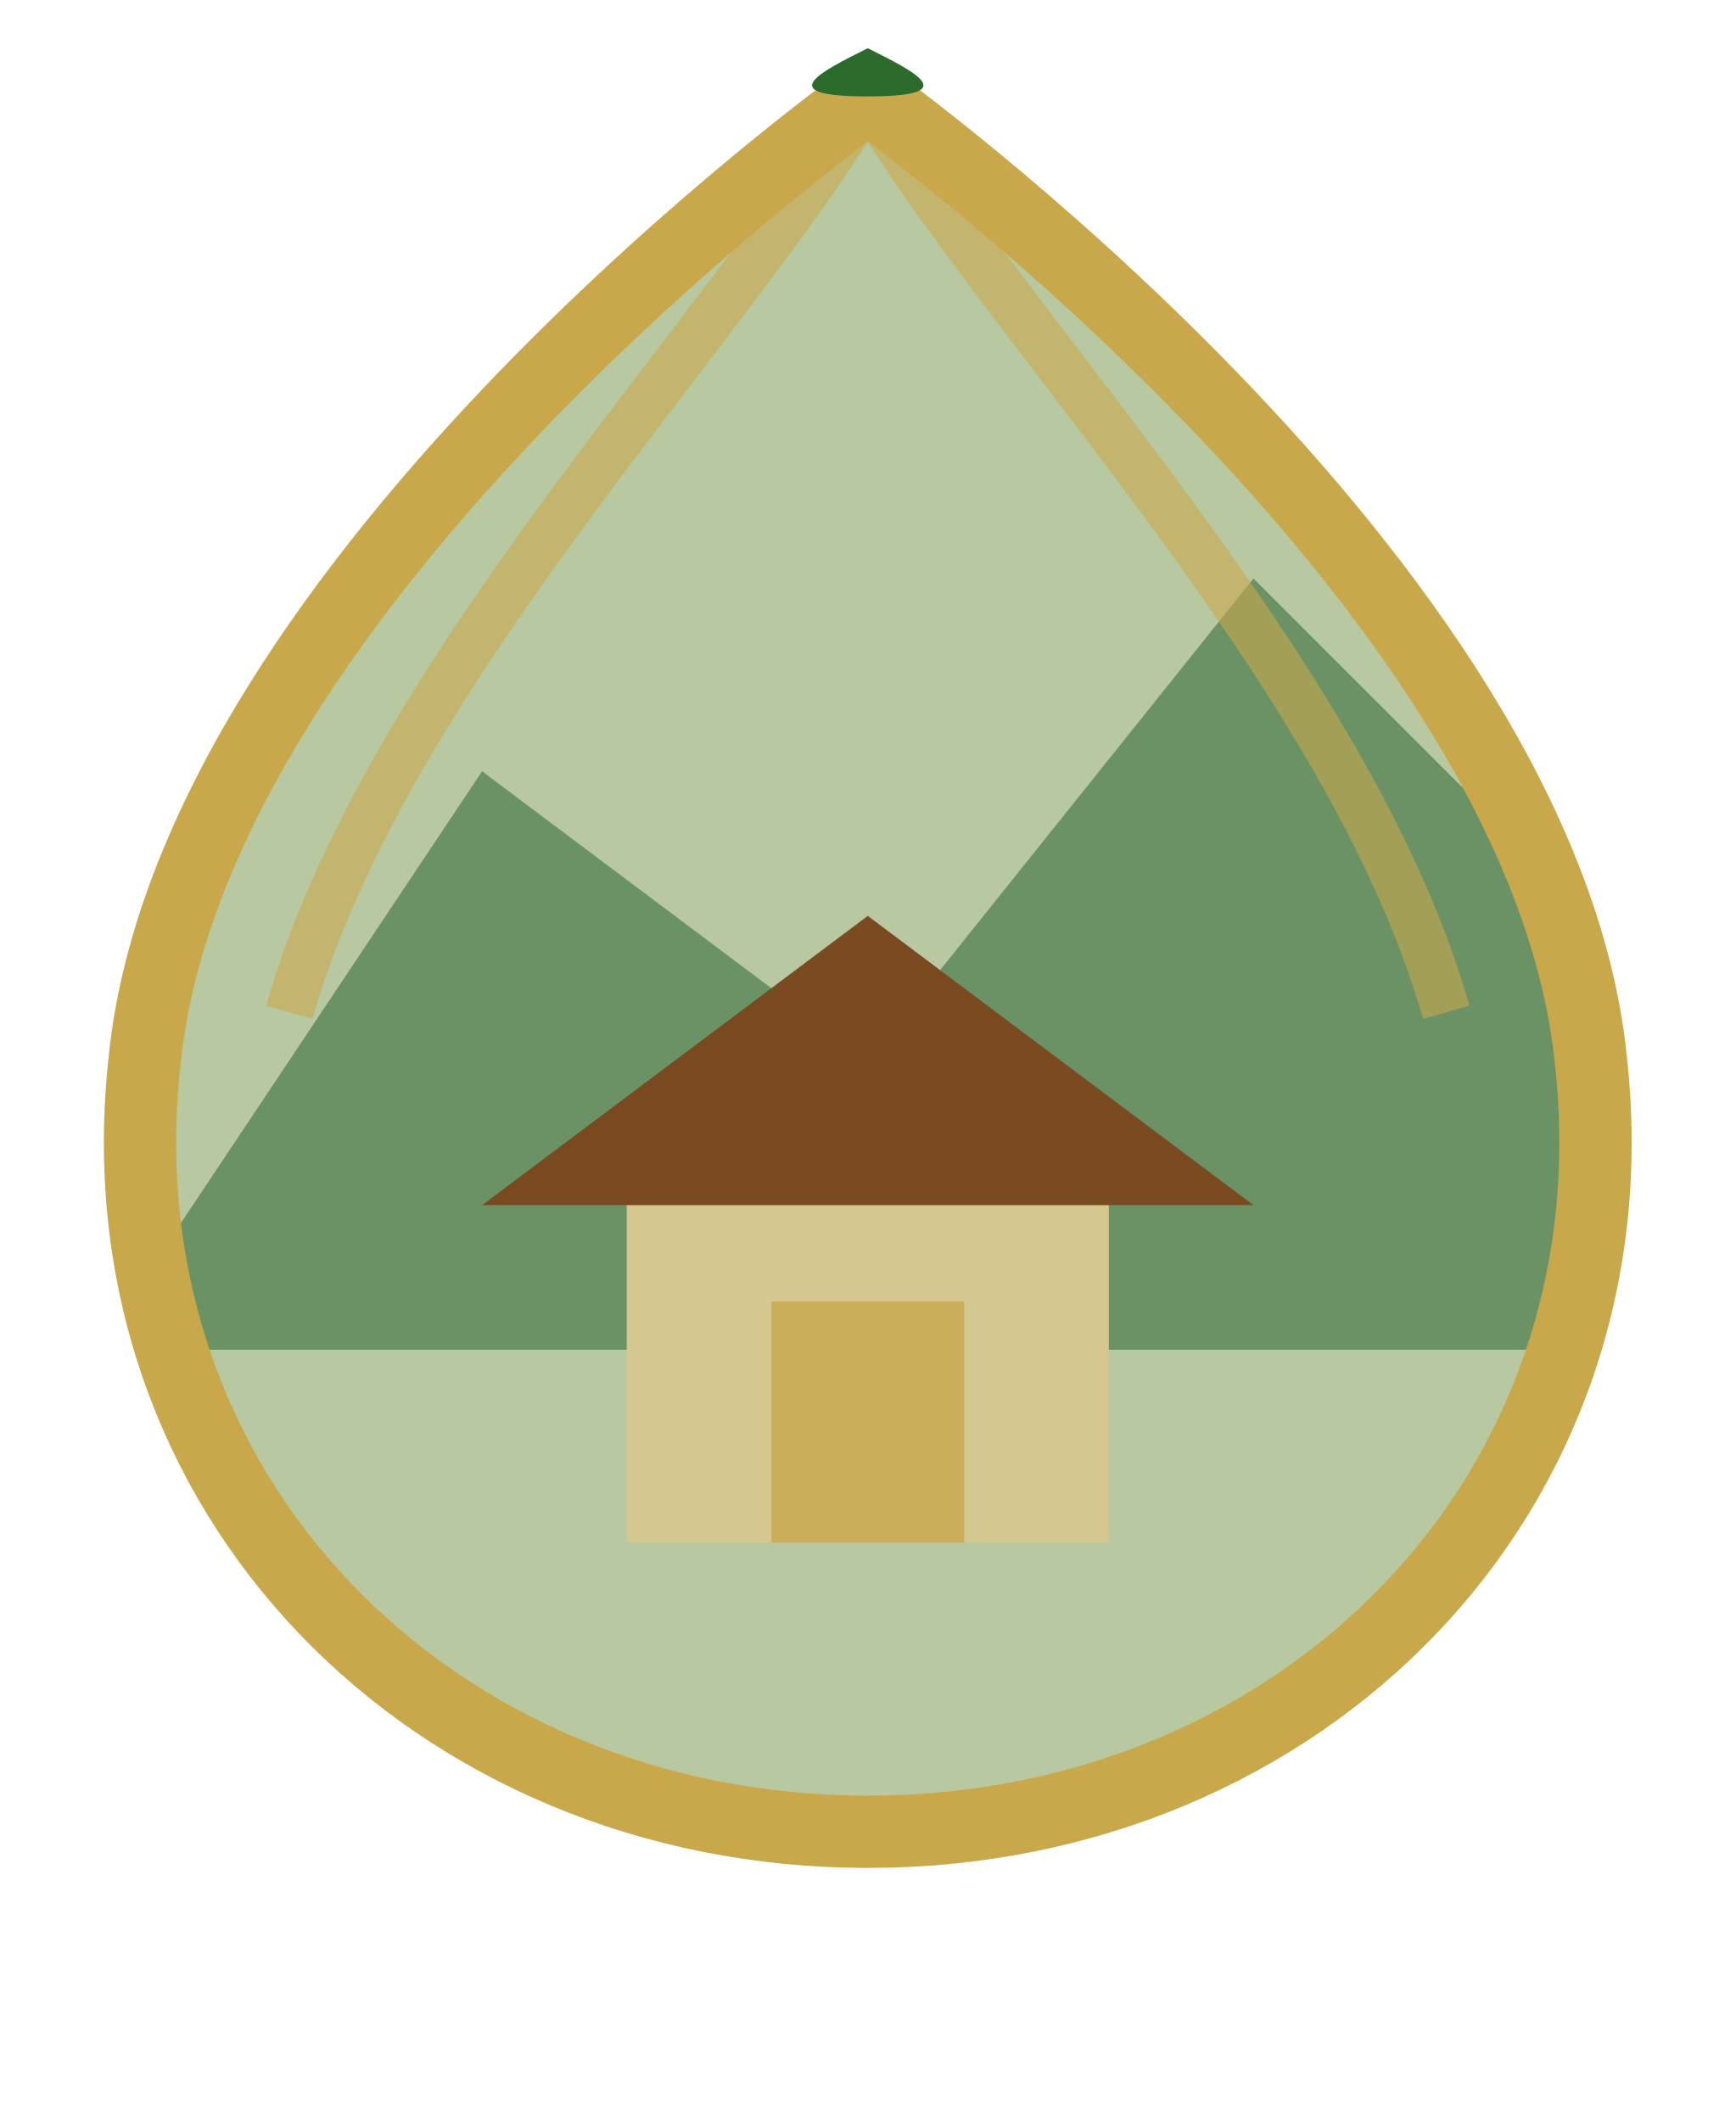
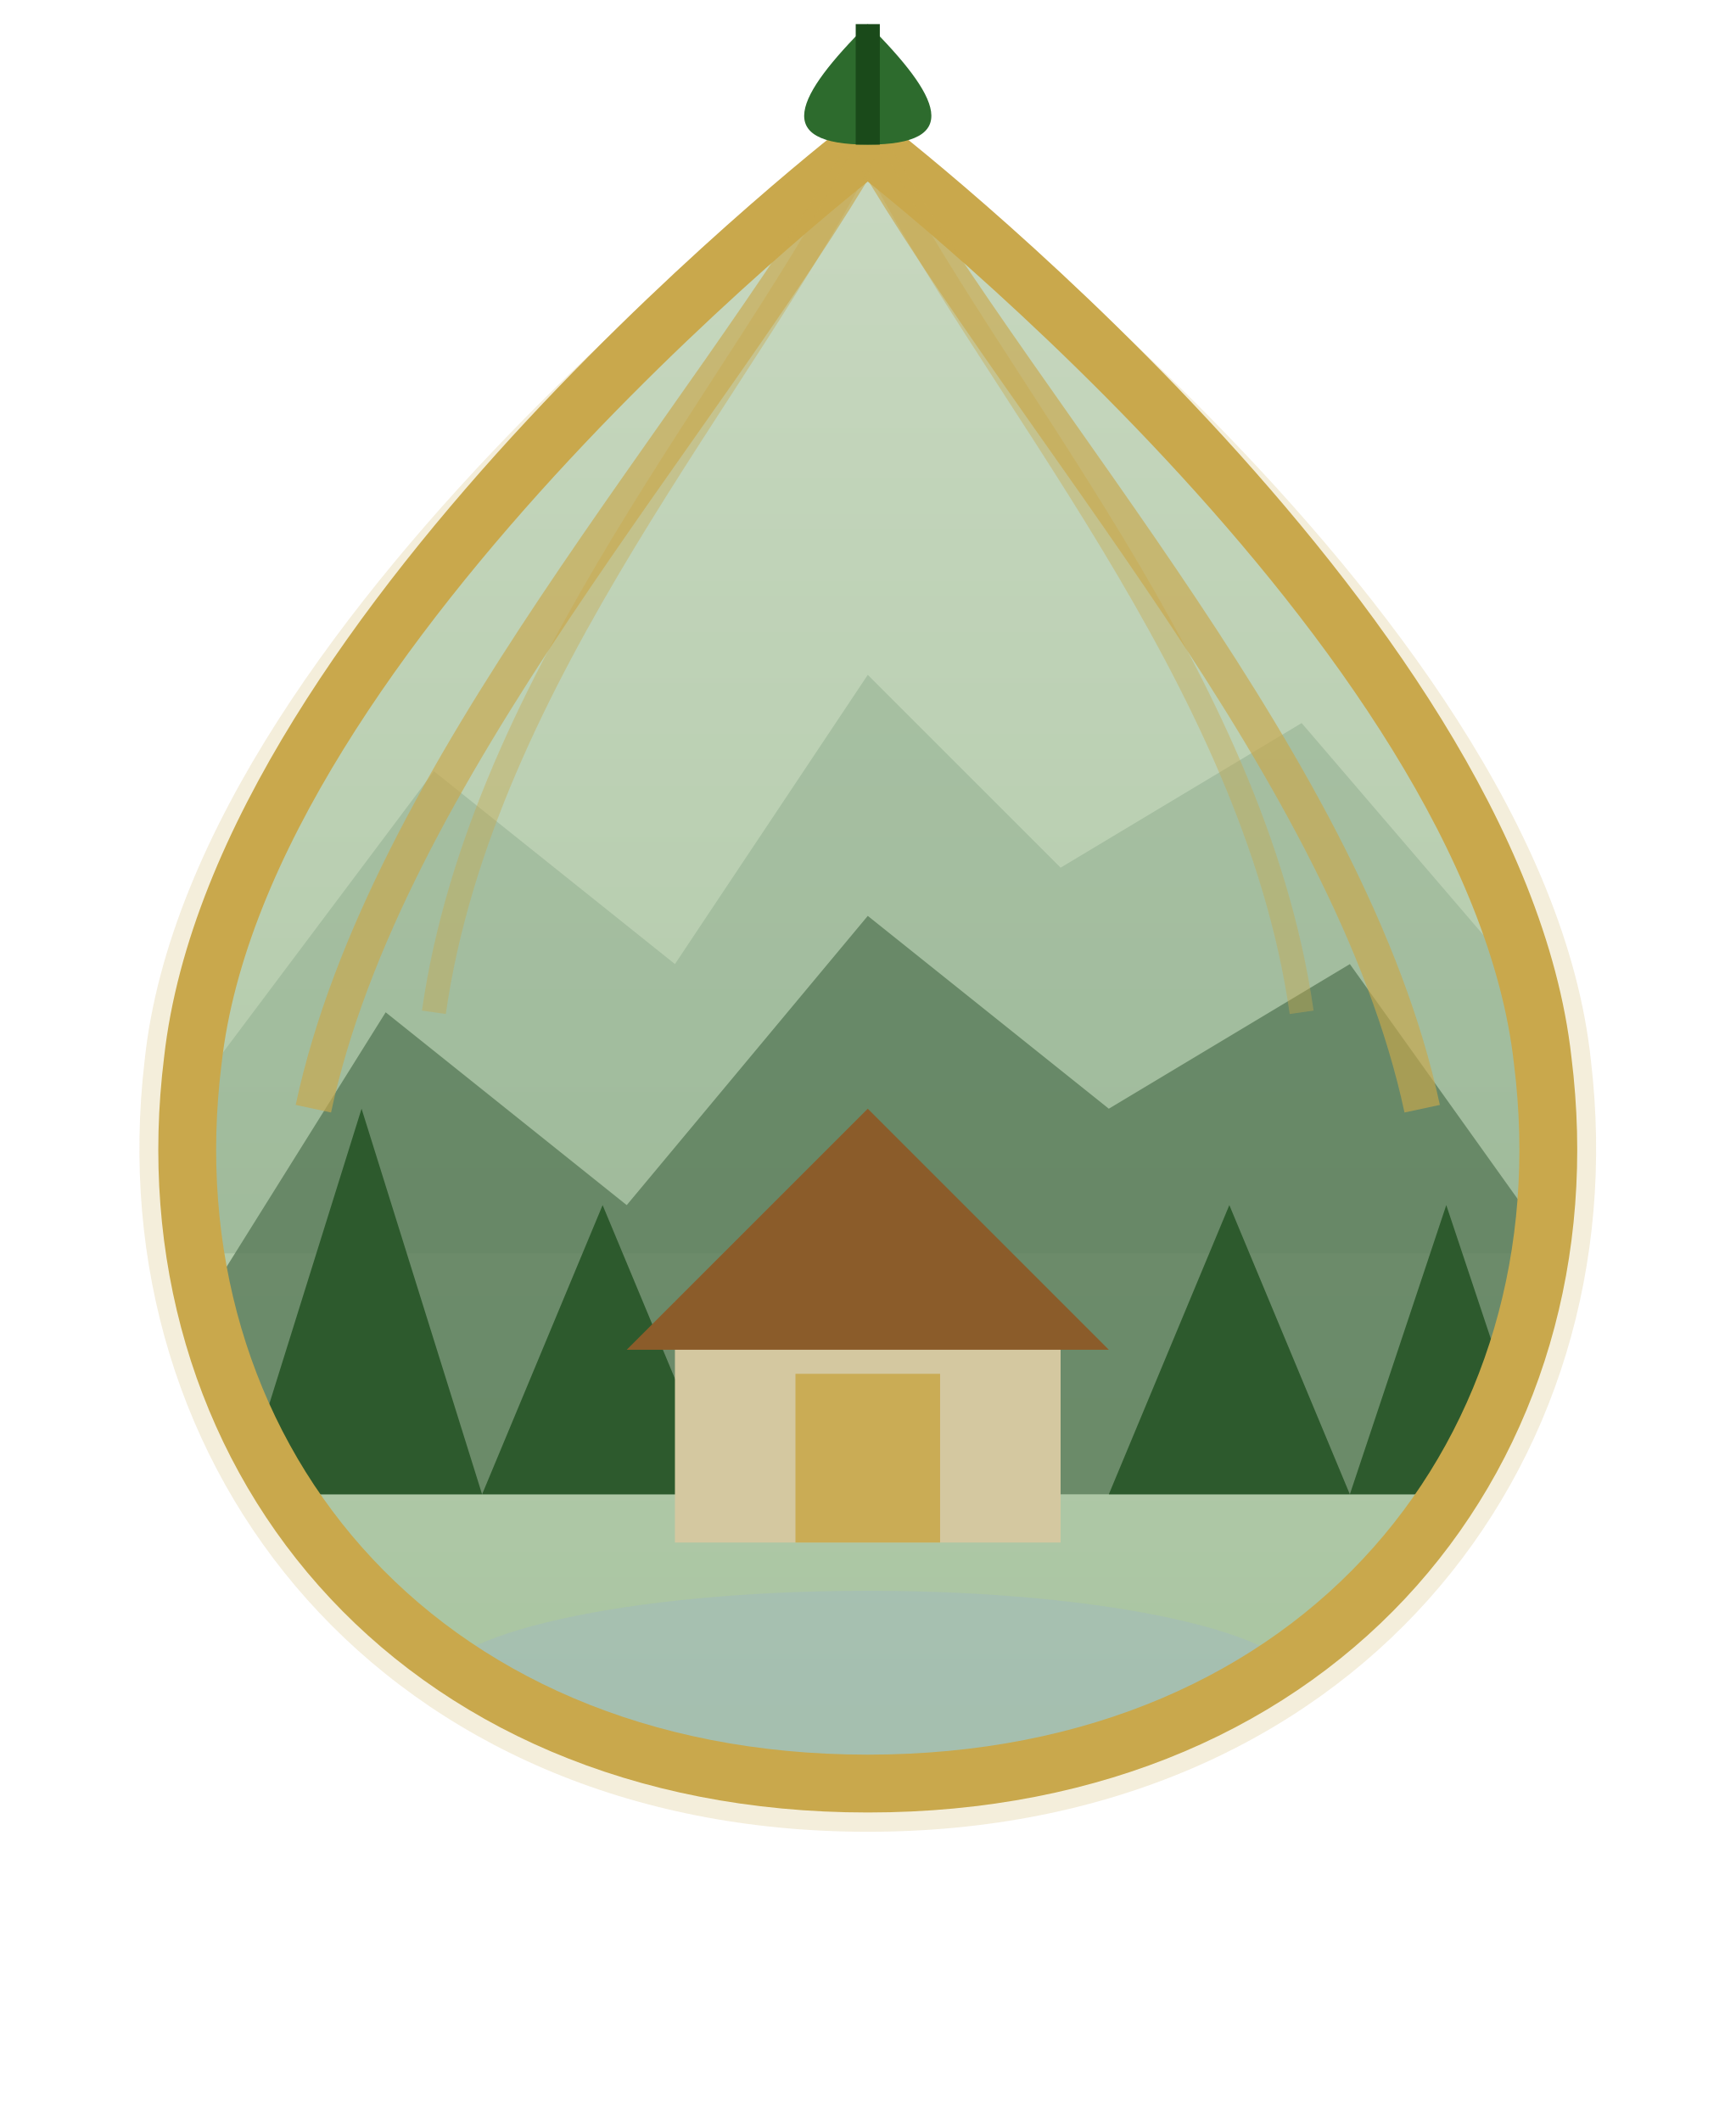
<svg xmlns="http://www.w3.org/2000/svg" viewBox="0 0 36 44" fill="none">
  <defs>
+     <linearGradient id="fsky" x1="0" y1="0" x2="0" y2="1">
+       <stop offset="0%" stop-color="#C8D8C0" />
+       <stop offset="100%" stop-color="#A8C4A0" />
+     </linearGradient>
    <clipPath id="fc">
-       <path d="M18,2 C18,2 32,12 33,22 C34,31 27,38 18,38 C9,38 2,31 3,22 C4,12 18,2 18,2Z" />
+       <path d="M18,3 C18,3 31,13 32,22 C33,30 27.5,37 18,37 C8.5,37 3,30 4,22 C5,13 18,3 18,3Z" />
    </clipPath>
  </defs>
-   <path d="M18,2 C18,2 32,12 33,22 C34,31 27,38 18,38 C9,38 2,31 3,22 C4,12 18,2 18,2Z" fill="#C8D8B8" />
+   <path d="M18,2.5 C18,2.5 32,12.5 33,22 C34,30.5 28,38 18,38 C8,38 2,30.5 3,22 C4,12.5 18,2.5 18,2.5Z" fill="#C9A84C" opacity="0.2" />
+   <path d="M18,3 C18,3 31,13 32,22 C33,30 27.5,37 18,37 C8.5,37 3,30 4,22 C5,13 18,3 18,3Z" fill="#D4C8A0" />
  <g clip-path="url(#fc)">
-     <rect x="2" y="2" width="32" height="36" fill="#B8C8A0" />
-     <polygon points="2,28 10,16 18,22 26,12 34,20 34,28" fill="#4A7A4A" opacity="0.7" />
-     <rect x="13" y="24" width="10" height="8" fill="#D4C890" />
-     <polygon points="10,25 18,19 26,25" fill="#7A4A20" />
-     <rect x="16" y="27" width="4" height="5" fill="#C9A84C" opacity="0.8" />
+     <rect x="3" y="3" width="30" height="34" fill="url(#fsky)" />
+     <polygon points="3,24 9,16 14,20 18,14 22,18 27,15 33,22 33,26 3,26" fill="#8AA88A" opacity="0.45" />
+     <polygon points="3,29 8,21 13,25 18,19 23,23 28,20 33,27 33,31 3,31" fill="#5A7C5A" opacity="0.8" />
+     <polygon points="5,31 7.5,23 10,31" fill="#2D5A2D" />
+     <polygon points="10,31 12.5,25 15,31" fill="#2D5A2D" />
+     <polygon points="23,31 25.5,25 28,31" fill="#2D5A2D" />
+     <polygon points="28,31 30,25 32,31" fill="#2D5A2D" />
+     <rect x="14" y="27" width="8" height="5" fill="#D4C8A0" />
+     <polygon points="13,28 18,23 23,28" fill="#8B5C2A" />
+     <rect x="16.5" y="28.5" width="3" height="3.5" fill="#C9A84C" opacity="0.9" />
+     <ellipse cx="18" cy="35" rx="9" ry="2" fill="#A0B8C0" opacity="0.45" />
  </g>
-   <path d="M18,2 C18,2 32,12 33,22 C34,31 27,38 18,38 C9,38 2,31 3,22 C4,12 18,2 18,2Z" fill="none" stroke="#C9A84C" stroke-width="1.5" />
-   <path d="M18,2 C15,7 8,14 6,21" fill="none" stroke="#C9A84C" stroke-width="1" opacity="0.6" />
-   <path d="M18,2 C21,7 28,14 30,21" fill="none" stroke="#C9A84C" stroke-width="1" opacity="0.6" />
-   <path d="M18,1 C17,1.5 16,2 18,2 C20,2 19,1.5 18,1Z" fill="#2D6B2D" />
+   <path d="M18,3 C18,3 31,13 32,22 C33,30 27.5,37 18,37 C8.5,37 3,30 4,22 C5,13 18,3 18,3Z" fill="none" stroke="#C9A84C" stroke-width="1.2" />
+   <path d="M18,3 C14.5,9 8,16 6.5,23" fill="none" stroke="#C9A84C" stroke-width="0.75" opacity="0.65" />
+   <path d="M18,3 C21.5,9 28,16 29.5,23" fill="none" stroke="#C9A84C" stroke-width="0.75" opacity="0.65" />
+   <path d="M18,3 C15.5,8 10,14 9,21" fill="none" stroke="#C9A84C" stroke-width="0.5" opacity="0.4" />
+   <path d="M18,3 C20.5,8 26,14 27,21" fill="none" stroke="#C9A84C" stroke-width="0.5" opacity="0.4" />
+   <path d="M18,0.5 C16.5,2 16,3 18,3 C20,3 19.5,2 18,0.5Z" fill="#2D6B2D" />
+   <line x1="18" y1="0.5" x2="18" y2="3" stroke="#1A4A1A" stroke-width="0.5" />
</svg>
